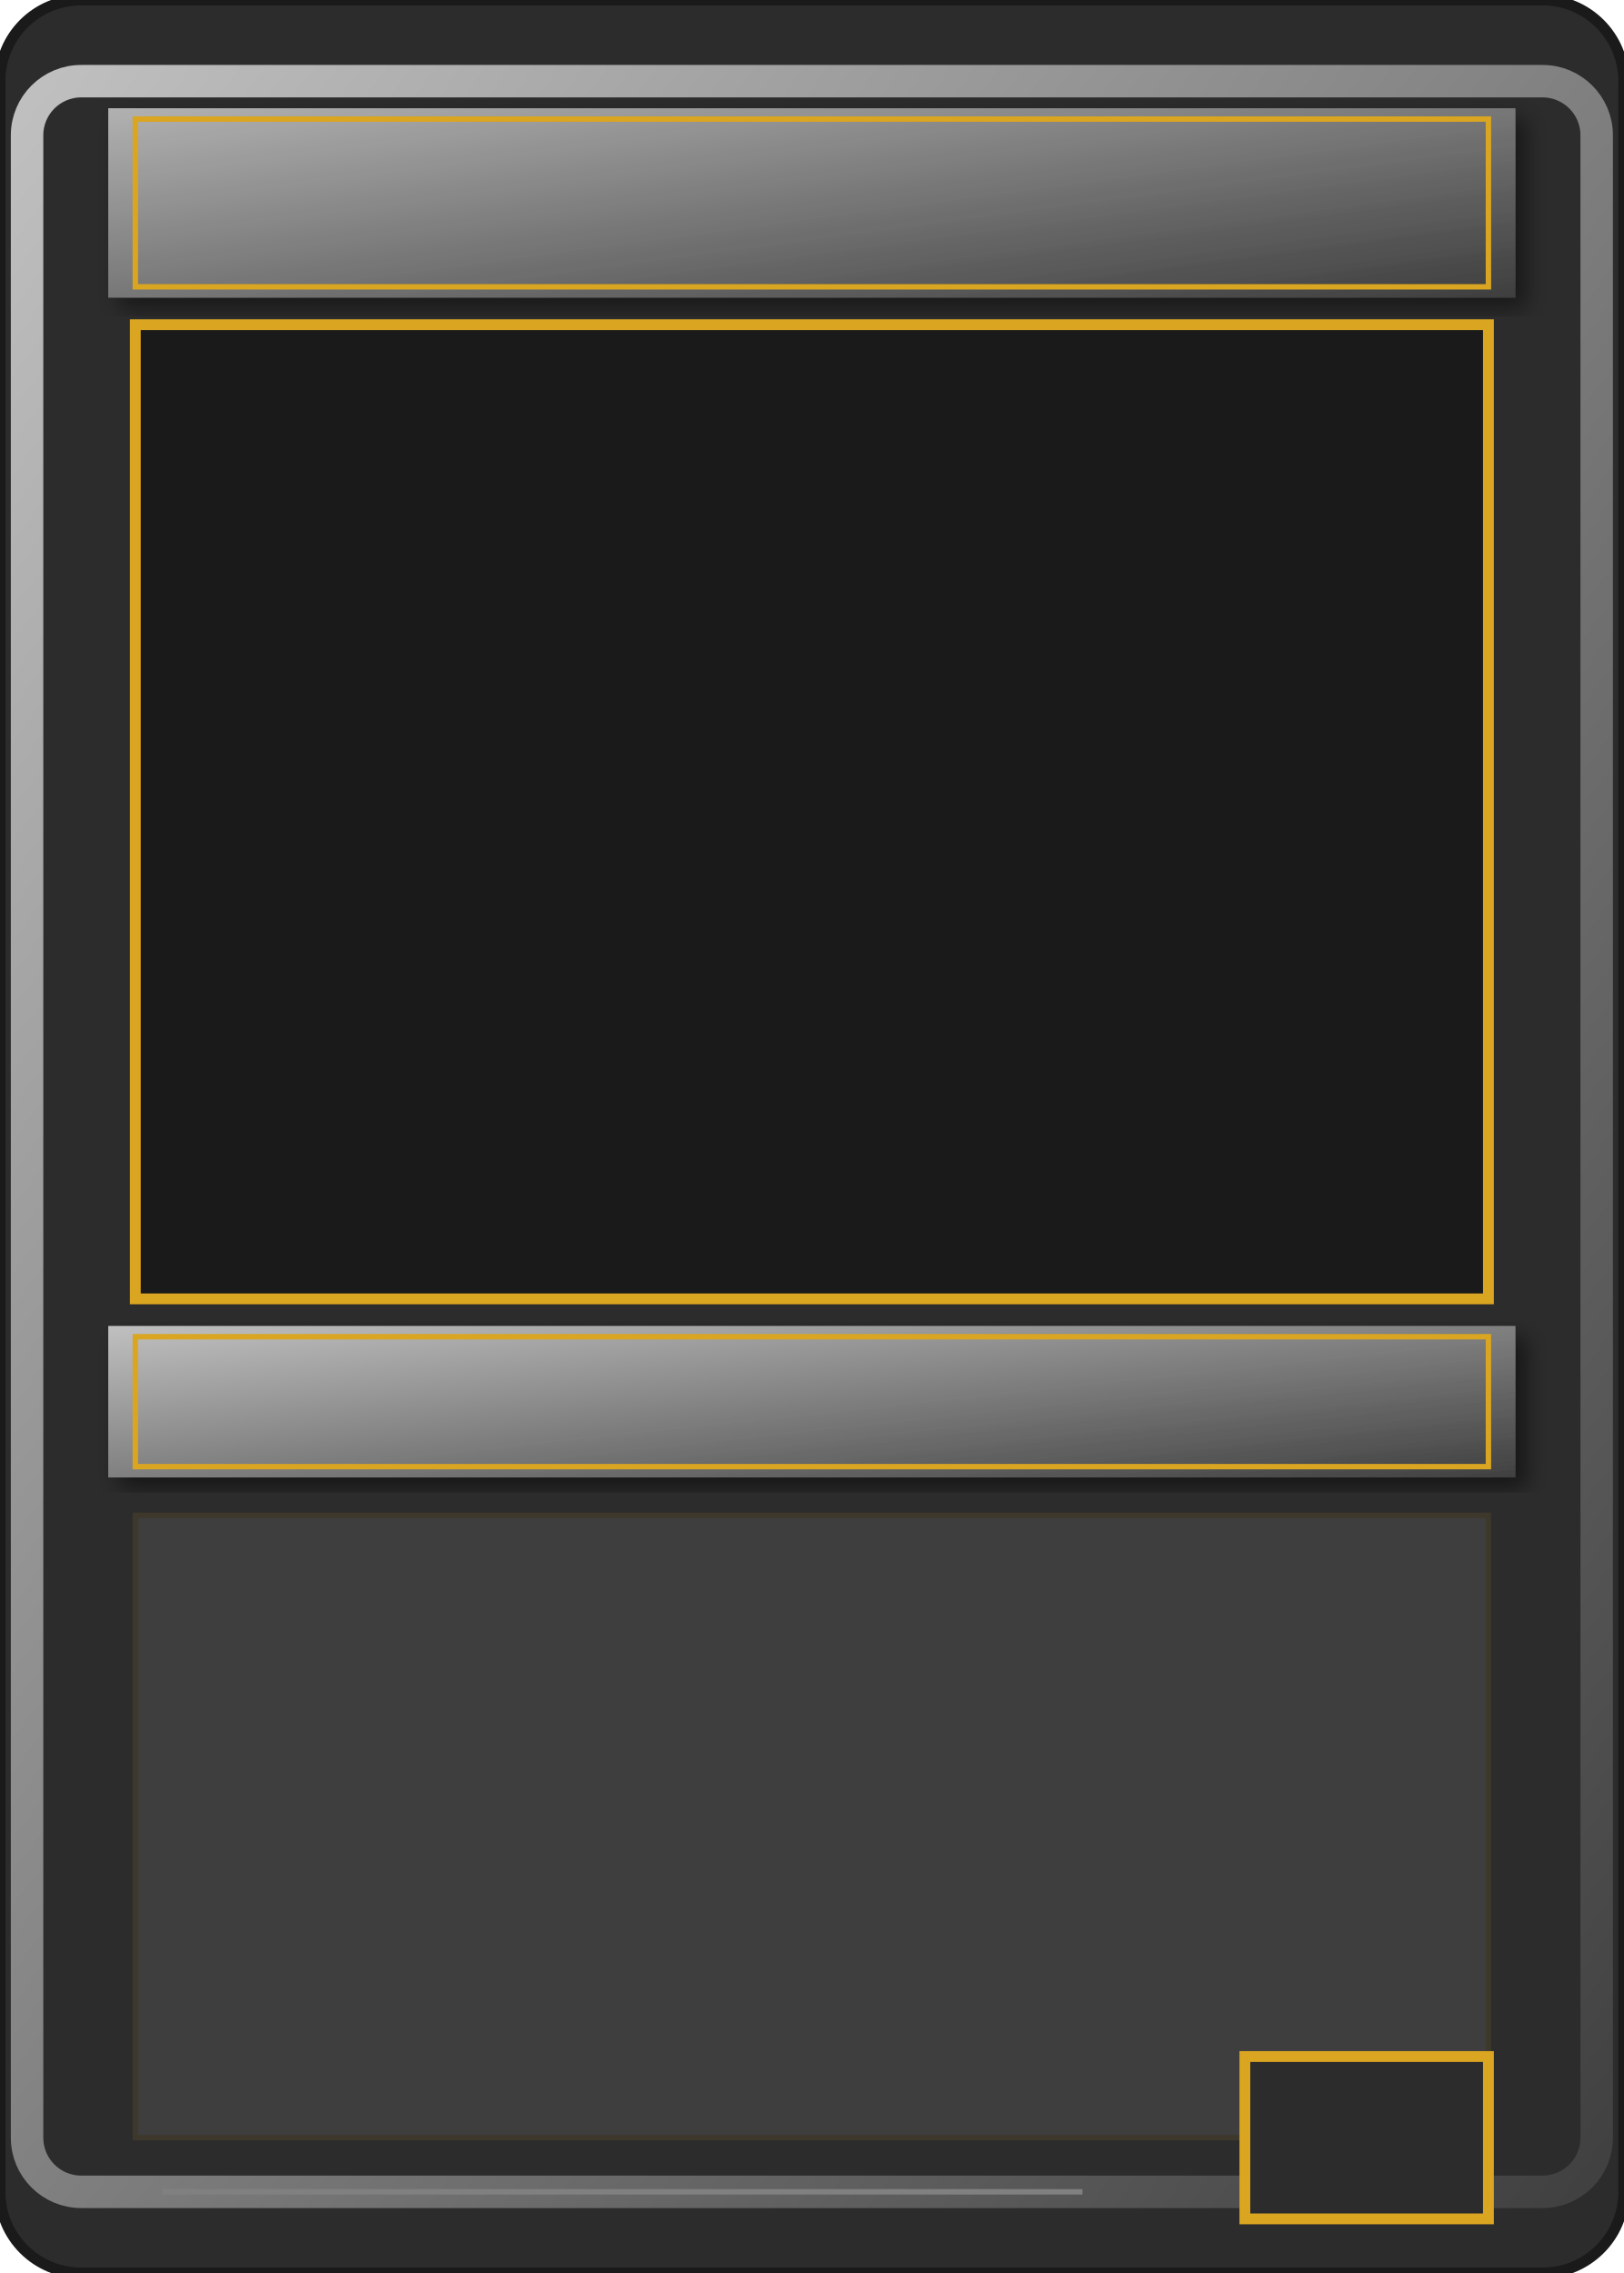
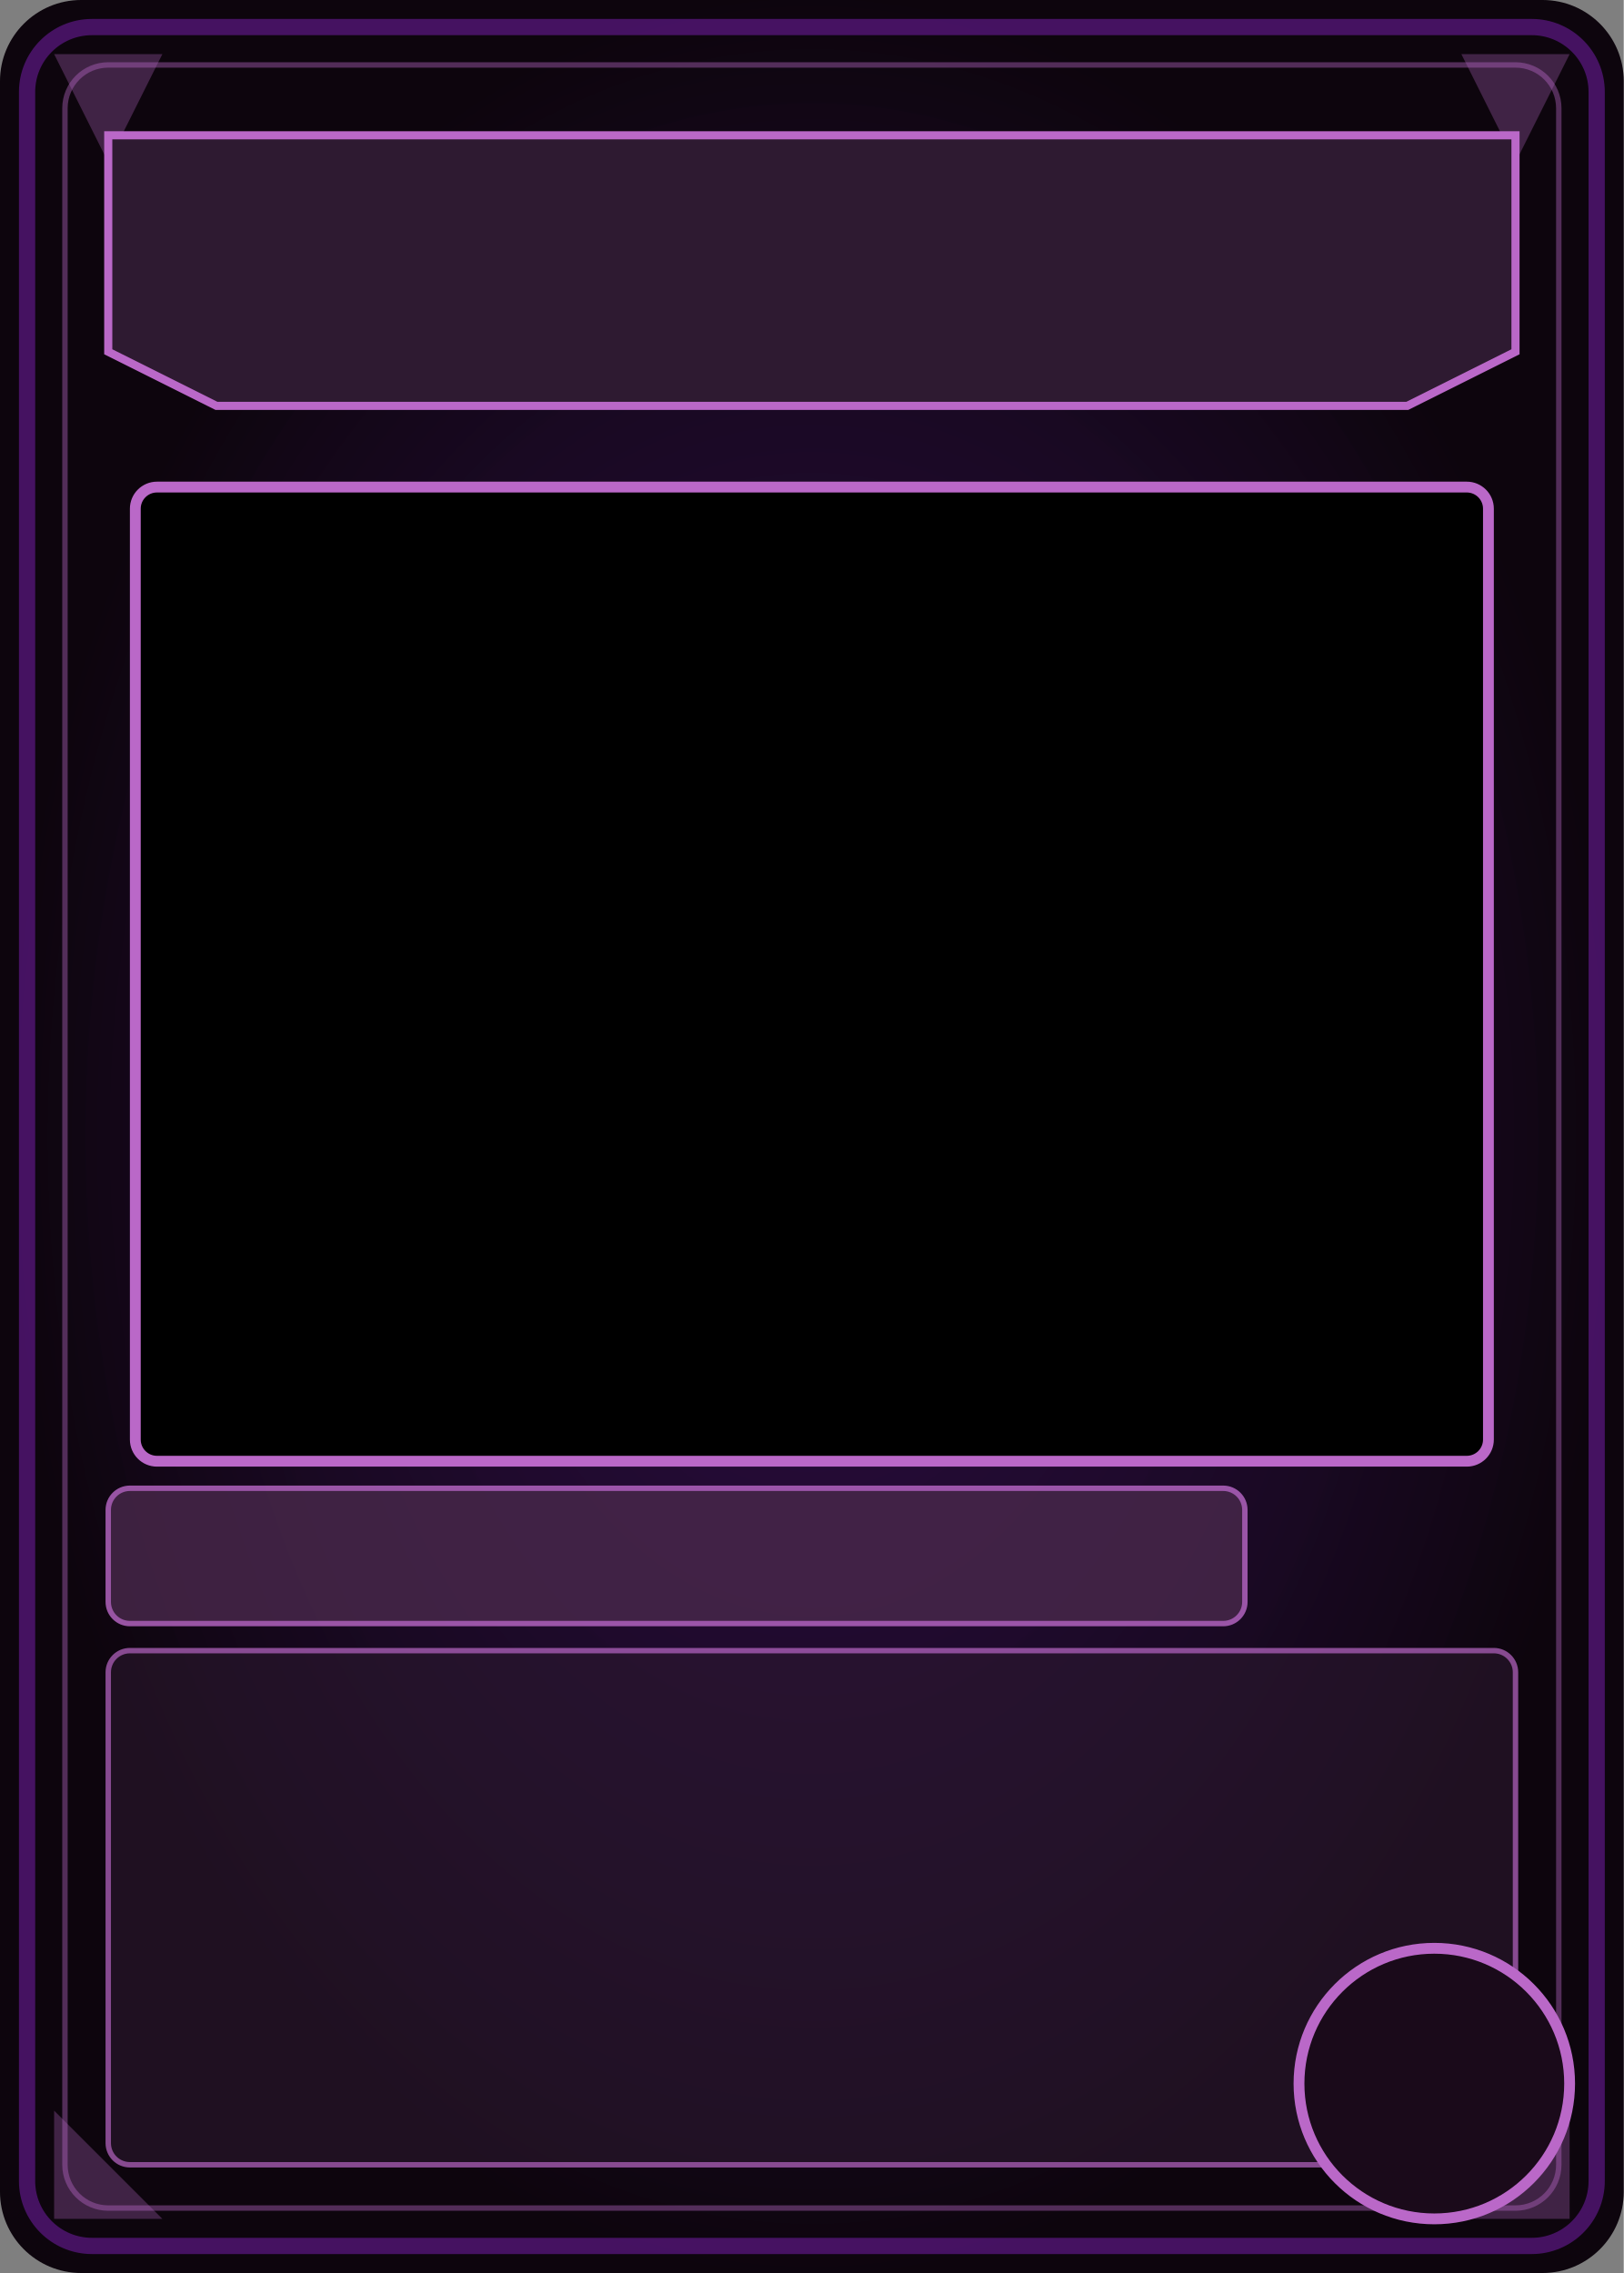
<svg xmlns="http://www.w3.org/2000/svg" width="300" height="420" viewBox="0 0 300 420">
  <defs>
-     <linearGradient id="frameGradient" x1="0%" y1="0%" x2="100%" y2="100%">
-       <stop offset="0%" style="stop-color:#C0C0C0;stop-opacity:1" />
-       <stop offset="50%" style="stop-color:#808080;stop-opacity:1" />
-       <stop offset="100%" style="stop-color:#404040;stop-opacity:1" />
-     </linearGradient>
-     <linearGradient id="goldGradient" x1="0%" y1="0%" x2="0%" y2="100%">
-       <stop offset="0%" style="stop-color:#FFD700;stop-opacity:1" />
-       <stop offset="100%" style="stop-color:#DAA520;stop-opacity:1" />
-     </linearGradient>
-     <filter id="shadow">
-       <feDropShadow dx="2" dy="2" stdDeviation="2" flood-opacity="0.5" />
+     <radialGradient id="occultGlow" cx="50%" cy="50%" r="50%">
+       <stop offset="0%" style="stop-color:#4A148C;stop-opacity:0.3" />
+       <stop offset="100%" style="stop-color:#000000;stop-opacity:0.5" />
+     </radialGradient>
+     <filter id="distort">
+       <feTurbulence type="fractalNoise" baseFrequency="0.05" numOctaves="2" result="noise" />
+       <feDisplacementMap in="SourceGraphic" in2="noise" scale="2" />
    </filter>
  </defs>
-   <rect x="0" y="0" width="300" height="420" rx="15" fill="#2c2c2c" stroke="#1a1a1a" stroke-width="2" />
-   <path d="M15,15 h270 a10,10 0 0 1 10,10 v370 a10,10 0 0 1 -10,10 h-270 a10,10 0 0 1 -10,-10 v-370 a10,10 0 0 1 10,-10 z" fill="none" stroke="url(#frameGradient)" stroke-width="6" />
-   <path d="M20,20 h260 v35 h-260 z" fill="url(#frameGradient)" filter="url(#shadow)" opacity="0.9" />
-   <rect x="25" y="22" width="250" height="31" fill="none" stroke="#DAA520" stroke-width="1" />
-   <rect x="25" y="60" width="250" height="180" fill="#1a1a1a" stroke="#DAA520" stroke-width="2" />
-   <path d="M20,245 h260 v28 h-260 z" fill="url(#frameGradient)" filter="url(#shadow)" />
-   <rect x="25" y="247" width="250" height="24" fill="none" stroke="#DAA520" stroke-width="1" />
-   <path d="M25,280 h250 v115 h-250 z" fill="#e0e0e0" opacity="0.1" stroke="#DAA520" stroke-width="1" />
-   <path d="M230,380 h45 v30 h-45 z" fill="#2c2c2c" stroke="#DAA520" stroke-width="2" rx="5" />
-   <line x1="30" y1="405" x2="200" y2="405" stroke="#808080" stroke-width="1" />
+   <rect width="300" height="420" rx="15" fill="#1A0A1A" />
+   <rect width="300" height="420" fill="url(#occultGlow)" />
+   <rect x="5" y="5" width="290" height="410" rx="12" fill="none" stroke="#6A1B9A" stroke-width="3" opacity="0.6" />
+   <rect x="12" y="12" width="276" height="396" rx="8" fill="none" stroke="#BA68C8" stroke-width="1" opacity="0.4" />
+   <path d="M10,10 L30,10 L20,30 Z" fill="#BA68C8" opacity="0.3" />
+   <path d="M270,10 L290,10 L280,30 Z" fill="#BA68C8" opacity="0.3" />
+   <path d="M10,390 L30,410 L10,410 Z" fill="#BA68C8" opacity="0.3" />
+   <path d="M290,410 L270,410 L290,390 Z" fill="#BA68C8" opacity="0.3" />
+   <path d="M20,25 h260 v40 l-20,10 h-220 l-20,-10 z" fill="#2E1A31" stroke="#BA68C8" stroke-width="1.5" />
+   <rect id="layout-title" x="35" y="30" width="230" height="35" fill="transparent" />
+   <rect x="25" y="90" width="250" height="180" rx="4" fill="#000000" stroke="#BA68C8" stroke-width="2" />
+   <rect id="layout-center-image" x="30" y="95" width="240" height="170" fill="transparent" />
+   <rect x="20" y="275" width="210" height="25" rx="4" fill="#48284B" stroke="#BA68C8" stroke-width="1" opacity="0.8" />
+   <rect id="layout-top-left" x="25" y="275" width="200" height="25" fill="transparent" />
+   <rect x="20" y="305" width="260" height="95" rx="4" fill="#2E1A31" fill-opacity="0.8" stroke="#BA68C8" opacity="0.7" />
+   <rect id="layout-description" x="30" y="315" width="240" height="75" fill="transparent" />
+   <circle cx="265" cy="385" r="25" fill="#1A0A1A" stroke="#BA68C8" stroke-width="2" />
+   <circle id="layout-bottom-right" cx="265" cy="385" r="20" fill="transparent" />
</svg>
